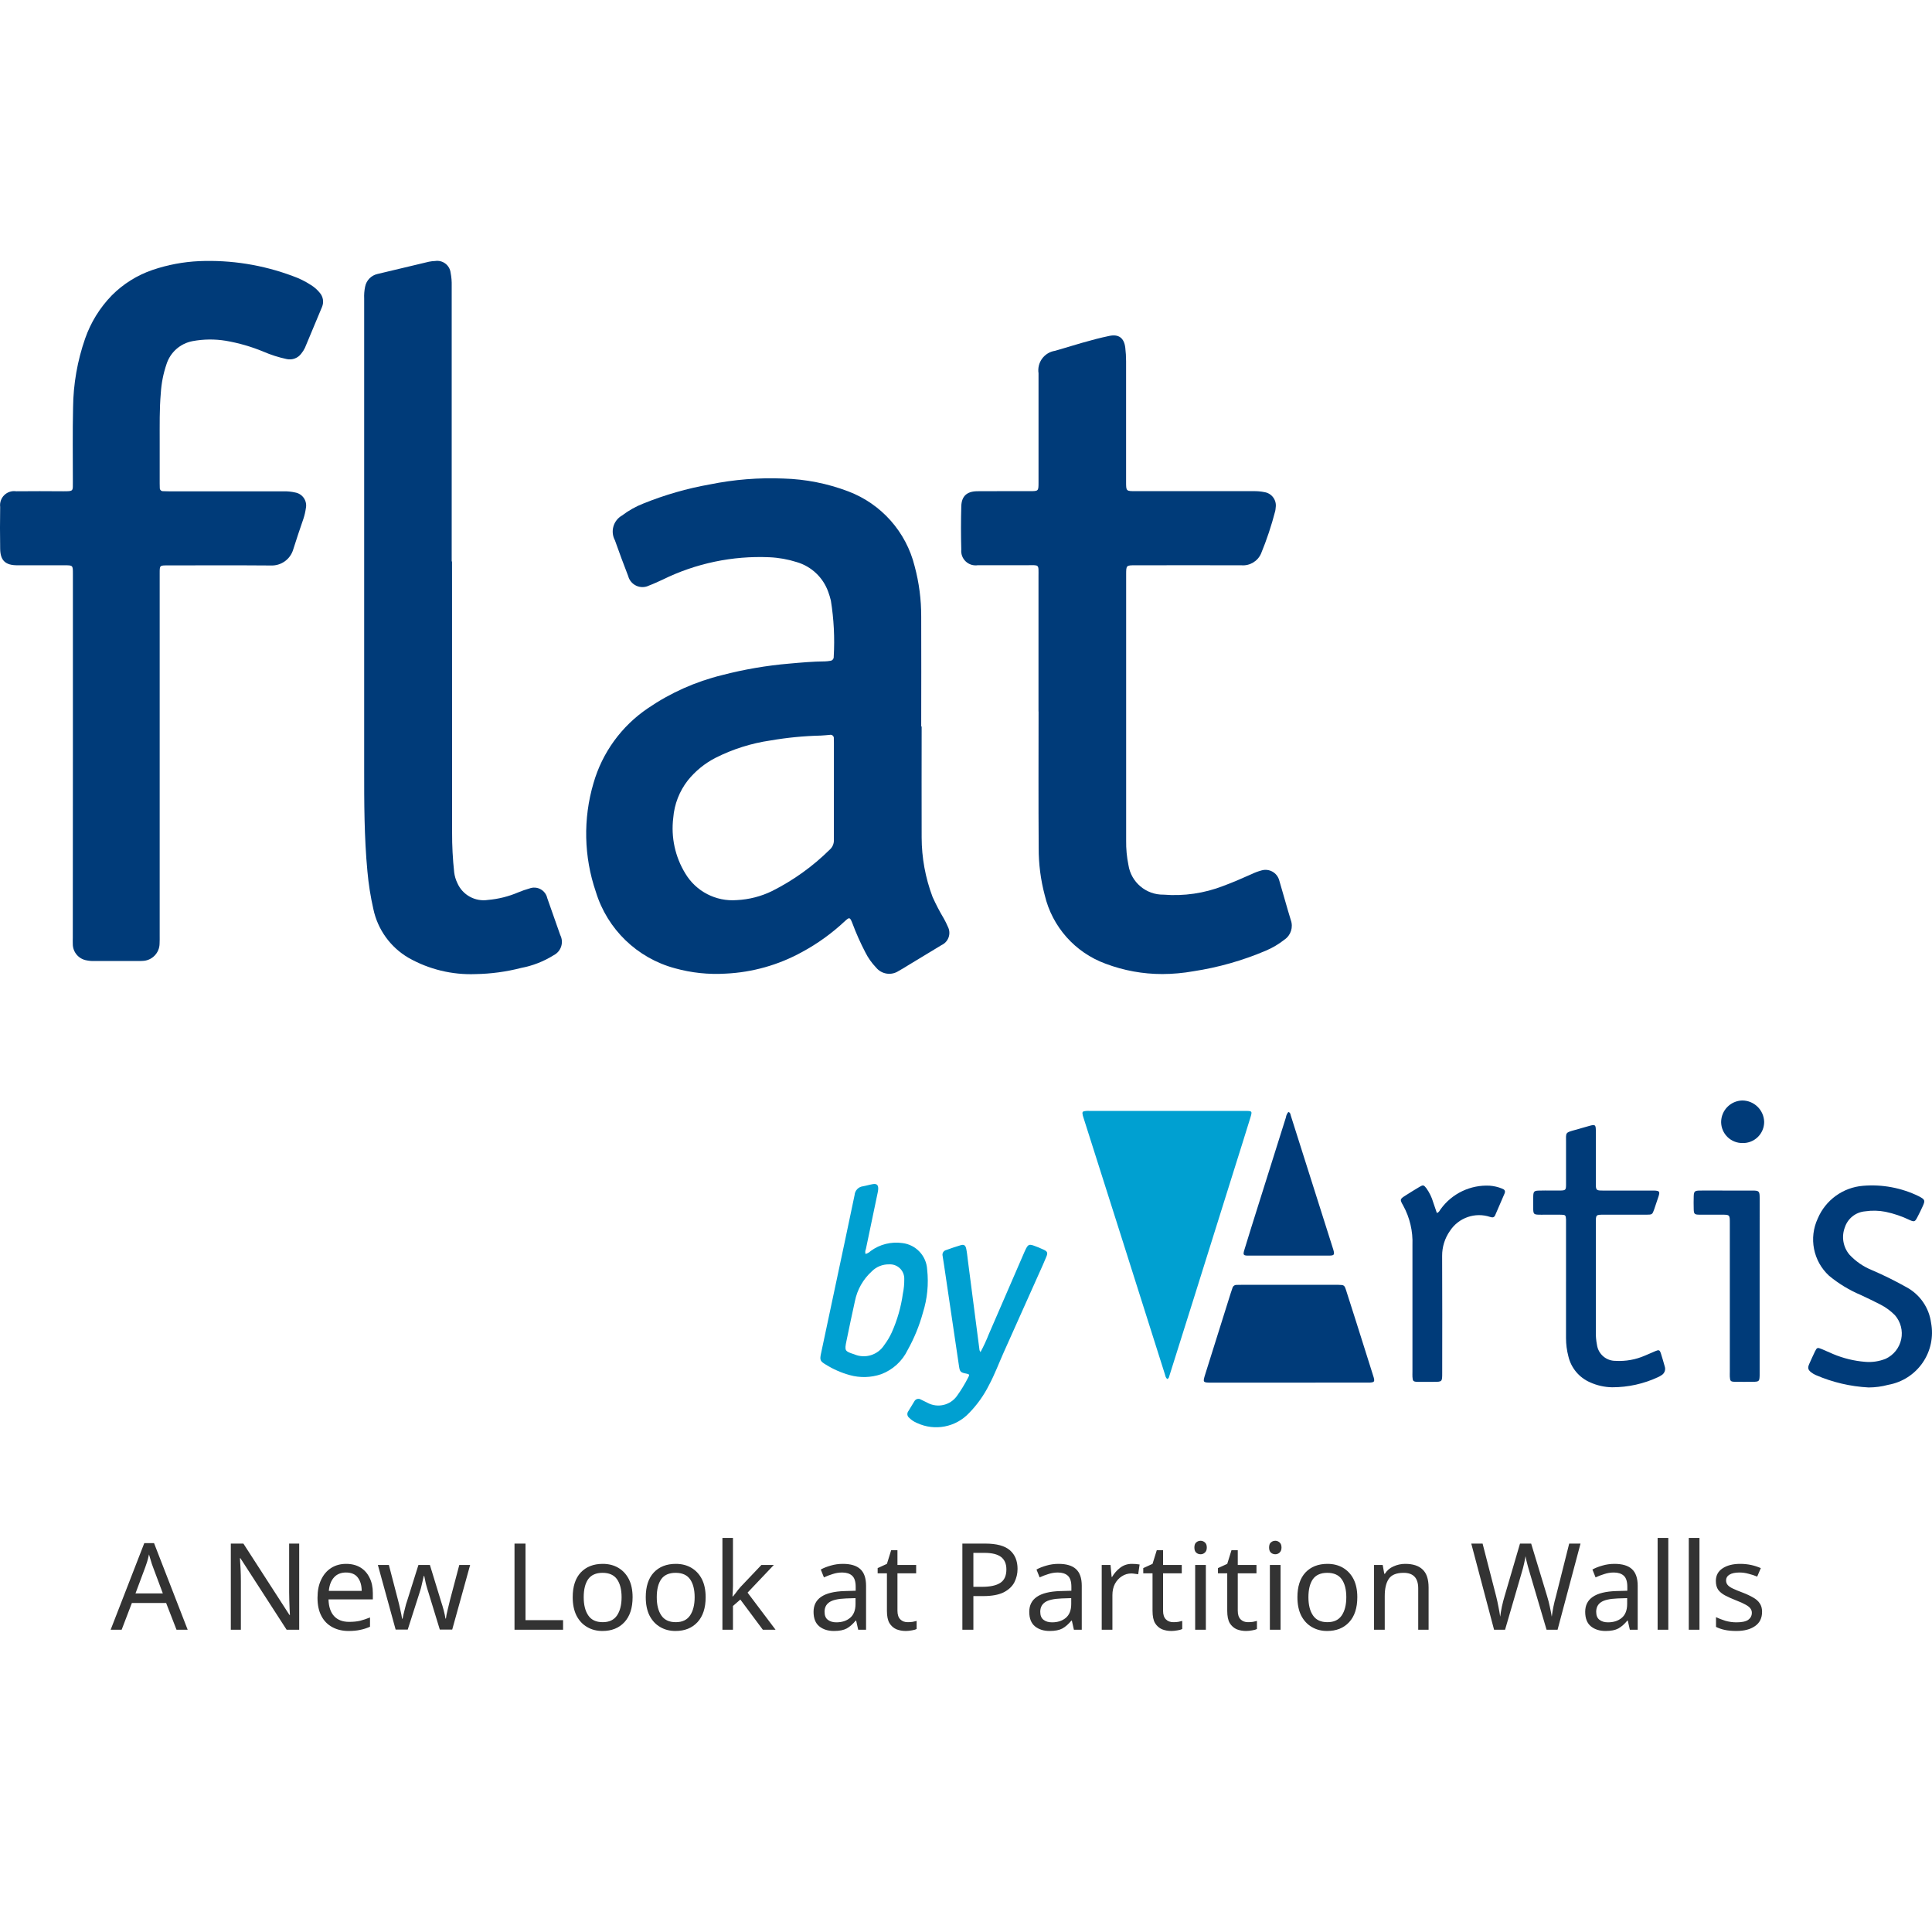
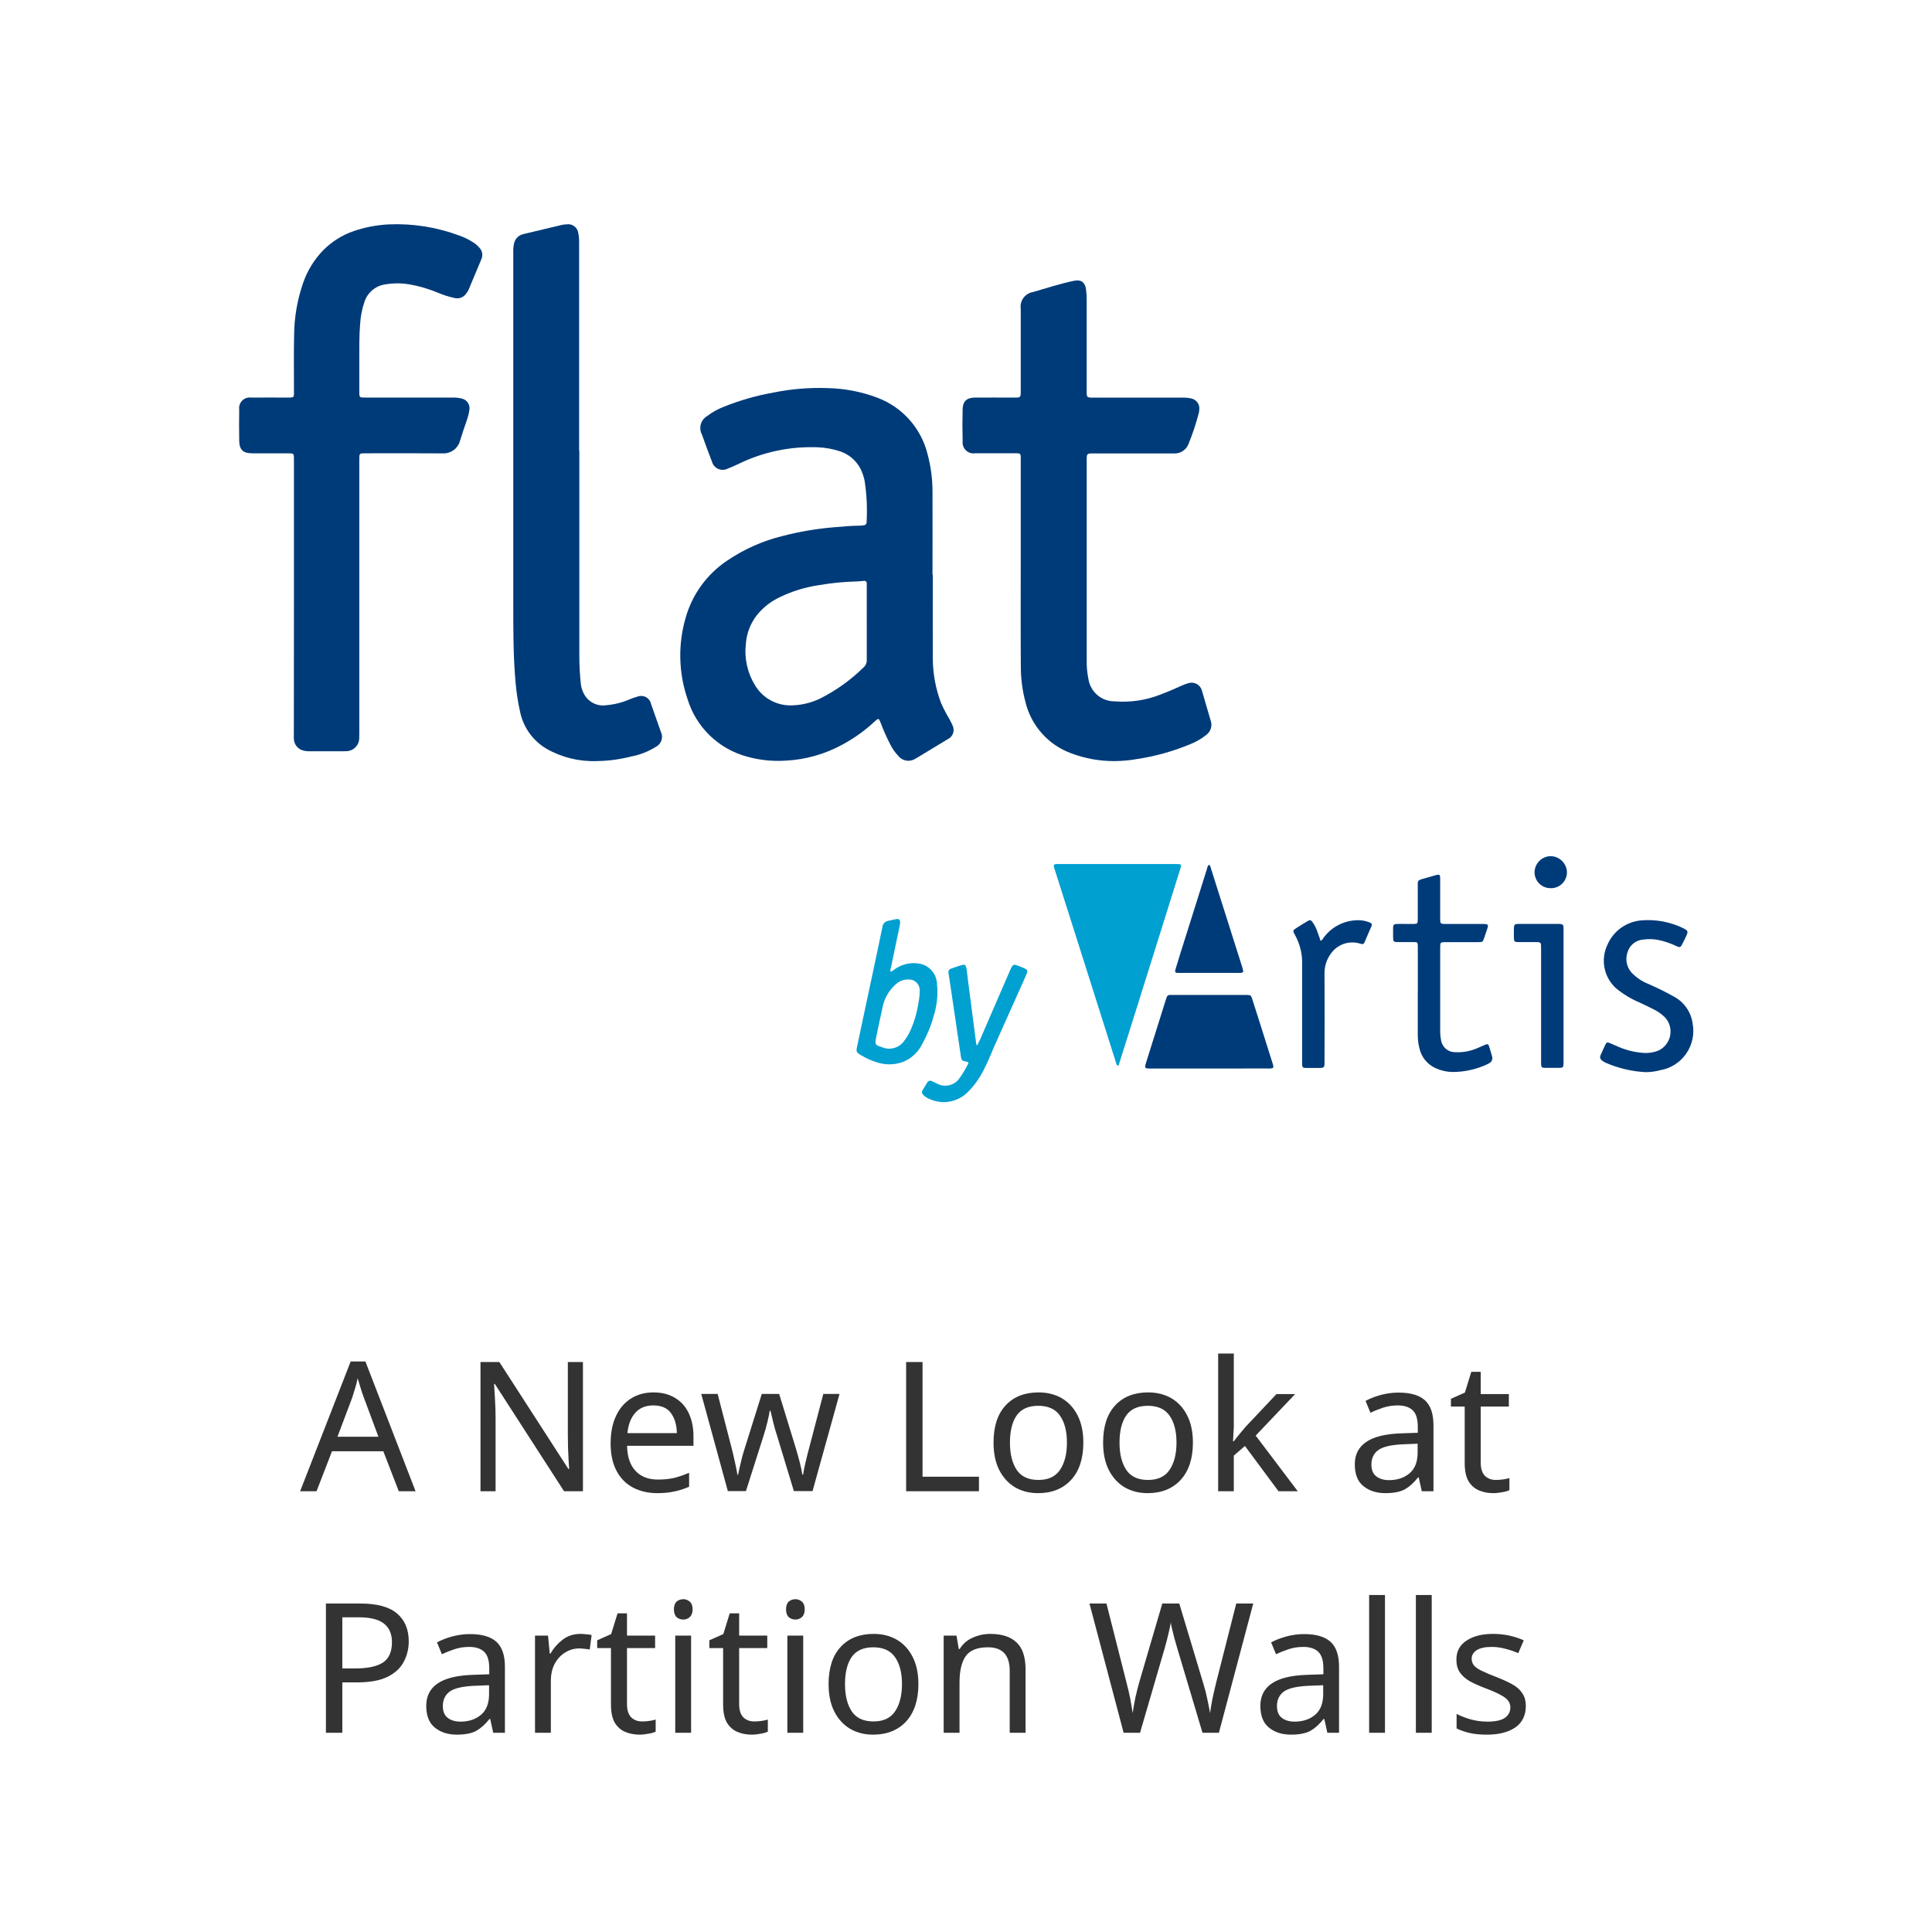
- <svg xmlns="http://www.w3.org/2000/svg" width="192.047" height="192" viewBox="0 0 192.047 192">
-   <g id="flat-by-artis" transform="translate(-8990.995 2986)">
-     <rect id="Rectangle_455" data-name="Rectangle 455" width="192" height="192" transform="translate(8991 -2986)" fill="none" />
-     <g id="FlatbyArtis-01" transform="translate(8991 -2960.08)">
-       <path id="Path_13" data-name="Path 13" d="M295.05,168.789c0,3.674-.014,7.345,0,11.019a16.821,16.821,0,0,0,1.083,5.913,20.949,20.949,0,0,0,1.121,2.152,8.05,8.05,0,0,1,.4.81,1.334,1.334,0,0,1-.622,1.827c-1.093.666-2.19,1.326-3.288,1.99-.323.2-.638.4-.97.577a1.688,1.688,0,0,1-2.254-.332,6.165,6.165,0,0,1-1.071-1.517,25.744,25.744,0,0,1-1.286-2.89c-.236-.605-.294-.624-.749-.2a20.359,20.359,0,0,1-4.251,3.064,17.454,17.454,0,0,1-7.6,2.148,15.329,15.329,0,0,1-5.028-.53,11.283,11.283,0,0,1-7.873-7.609,17.788,17.788,0,0,1-.233-10.79,13.478,13.478,0,0,1,5.4-7.446,22.589,22.589,0,0,1,7.39-3.3,40,40,0,0,1,6.672-1.142c1.182-.106,2.362-.212,3.549-.221a3.621,3.621,0,0,0,.5-.052.385.385,0,0,0,.37-.419,25.655,25.655,0,0,0-.283-5.572,7.439,7.439,0,0,0-.261-.864,4.736,4.736,0,0,0-3.125-2.96,10.54,10.54,0,0,0-2.718-.485,21.85,21.85,0,0,0-10.616,2.225c-.445.2-.888.414-1.347.584a1.467,1.467,0,0,1-2.082-.94c-.454-1.177-.9-2.36-1.316-3.549a1.837,1.837,0,0,1,.714-2.475,8.792,8.792,0,0,1,2.112-1.185,32.925,32.925,0,0,1,6.613-1.9,30.4,30.4,0,0,1,7.3-.584,19.654,19.654,0,0,1,6.453,1.276,10.7,10.7,0,0,1,6.6,7.442,18.98,18.98,0,0,1,.652,5.025c.017,3.636,0,7.272,0,10.906a.147.147,0,0,0,.044,0Zm-8.723,6.384v-4.745c0-.151,0-.3-.007-.452a.326.326,0,0,0-.4-.36c-.3.021-.6.064-.9.071a34.17,34.17,0,0,0-5,.487,17.764,17.764,0,0,0-5.468,1.729,8.535,8.535,0,0,0-2.739,2.232,6.945,6.945,0,0,0-1.455,3.735,8.571,8.571,0,0,0,1.2,5.525,5.457,5.457,0,0,0,5.108,2.647,9,9,0,0,0,3.532-.909,22.58,22.58,0,0,0,5.708-4.1,1.227,1.227,0,0,0,.419-.991c-.007-1.631,0-3.249,0-4.869Z" transform="translate(-203.44 -122.488)" fill="#003b79" />
-       <path id="Path_14" data-name="Path 14" d="M21.51,101.665V83.411c0-.831,0-.831-.838-.831H15.981c-1.17,0-1.677-.464-1.7-1.618q-.035-2.091,0-4.182a1.394,1.394,0,0,1,1.59-1.557c1.564-.019,3.127-.009,4.691,0,1.036,0,.942,0,.944-.966,0-2.449-.033-4.9.021-7.345a21.527,21.527,0,0,1,1.2-6.872,11.653,11.653,0,0,1,2.654-4.291,10.483,10.483,0,0,1,4.039-2.525,16.773,16.773,0,0,1,4.644-.878,23.707,23.707,0,0,1,9.3,1.484,8.449,8.449,0,0,1,1.823.9,3.44,3.44,0,0,1,.845.742,1.345,1.345,0,0,1,.243,1.427q-.841,2.035-1.7,4.067a2.745,2.745,0,0,1-.363.57,1.416,1.416,0,0,1-1.451.546,12.217,12.217,0,0,1-2.31-.737,17.541,17.541,0,0,0-3.737-1.081A9.593,9.593,0,0,0,33.4,60.3a3.372,3.372,0,0,0-2.583,2.284,10.966,10.966,0,0,0-.568,2.873c-.141,1.6-.108,3.2-.111,4.8v4.182c0,.151,0,.3.009.452a.31.31,0,0,0,.32.323c.188.012.377.014.565.014H42.449a4.82,4.82,0,0,1,1.177.12,1.312,1.312,0,0,1,1.041,1.568,5.932,5.932,0,0,1-.243,1.043c-.349,1.015-.695,2.032-1.015,3.057A2.219,2.219,0,0,1,41.2,82.6c-3.429-.028-6.855-.012-10.284-.009-.777,0-.779,0-.779.779v36c0,.264.007.528-.009.791a1.743,1.743,0,0,1-1.721,1.747c-.151.012-.3.009-.452.009h-4.3a3.279,3.279,0,0,1-.787-.066,1.648,1.648,0,0,1-1.368-1.639c-.012-.207,0-.414,0-.622Q21.508,110.619,21.51,101.665Z" transform="translate(-14.269 -52.309)" fill="#003b79" />
-       <path id="Path_15" data-name="Path 15" d="M427.58,121.2V107.8c0-1.281.122-1.13-1.163-1.135-1.62-.007-3.24,0-4.861,0a1.433,1.433,0,0,1-1.651-1.561c-.04-1.429-.04-2.864,0-4.293.028-1.015.56-1.491,1.6-1.5,1.733-.016,3.467,0,5.2-.007.876,0,.878,0,.878-.869V87.584a1.955,1.955,0,0,1,1.641-2.23c1.79-.52,3.563-1.1,5.391-1.481.951-.2,1.477.212,1.592,1.175a11.291,11.291,0,0,1,.08,1.352q-.007,5.991,0,11.982c0,.923,0,.923.947.923h11.7a4.988,4.988,0,0,1,1.123.1,1.34,1.34,0,0,1,1.1,1.535,2.27,2.27,0,0,1-.045.337,32.269,32.269,0,0,1-1.408,4.229,1.957,1.957,0,0,1-1.969,1.166c-3.5-.009-7.008,0-10.512,0-.928,0-.93,0-.93.928v26.448a11.256,11.256,0,0,0,.226,2.414,3.476,3.476,0,0,0,3.5,2.951,13.4,13.4,0,0,0,5.932-.867c.956-.353,1.886-.761,2.814-1.175a5.663,5.663,0,0,1,1.006-.372,1.412,1.412,0,0,1,1.733.973c.393,1.316.749,2.647,1.154,3.959a1.667,1.667,0,0,1-.622,1.95,8.07,8.07,0,0,1-1.9,1.119,29.888,29.888,0,0,1-7.157,2.028,17.963,17.963,0,0,1-3.09.278,15.945,15.945,0,0,1-5.638-1.027,9.609,9.609,0,0,1-6.052-6.818,17.984,17.984,0,0,1-.6-4.693c-.033-4.521-.012-9.043-.012-13.562Z" transform="translate(-324.355 -76.402)" fill="#003b79" />
-       <path id="Path_16" data-name="Path 16" d="M176.709,82.253q0,13.476.007,26.952a35.046,35.046,0,0,0,.207,3.945,3.408,3.408,0,0,0,.318,1.079,2.85,2.85,0,0,0,3.05,1.67,9.787,9.787,0,0,0,3-.751,9.675,9.675,0,0,1,1.119-.389,1.329,1.329,0,0,1,1.764.956q.65,1.837,1.293,3.676a1.486,1.486,0,0,1-.645,2,9.4,9.4,0,0,1-3.243,1.269,19.359,19.359,0,0,1-4.524.612,12.521,12.521,0,0,1-6.667-1.615,7.379,7.379,0,0,1-3.5-4.856,28.132,28.132,0,0,1-.589-3.735c-.323-3.417-.325-6.841-.323-10.27q.007-23.335,0-46.673a4.728,4.728,0,0,1,.094-1.18,1.61,1.61,0,0,1,1.232-1.265q2.554-.618,5.11-1.218a3.838,3.838,0,0,1,.617-.071,1.341,1.341,0,0,1,1.54,1.168,5.933,5.933,0,0,1,.108,1.293v27.4a.124.124,0,0,0,.032.008Z" transform="translate(-131.781 -52.364)" fill="#003b79" />
-       <path id="Path_17" data-name="Path 17" d="M479.59,437.8c-.193-.132-.2-.334-.257-.506q-2.07-6.517-4.131-13.037-.827-2.614-1.66-5.223l-2.31-7.27c-.016-.054-.038-.108-.049-.162-.085-.36-.04-.422.349-.452.113-.009.226,0,.339,0H487.3c.728,0,.742.009.537.681-.52,1.693-1.055,3.379-1.585,5.07q-2.02,6.443-4.039,12.886-1.219,3.882-2.444,7.762A.335.335,0,0,1,479.59,437.8Z" transform="translate(-363.554 -326.641)" fill="#00a0d1" />
-       <path id="Path_18" data-name="Path 18" d="M530.835,494.294H523.15c-.883,0-.89-.017-.631-.845q1.265-4.016,2.522-8.03c.057-.179.122-.356.179-.535a.414.414,0,0,1,.424-.306q.226-.007.452-.007h9.662c.558.012.594.028.763.553.344,1.057.678,2.117,1.013,3.174l1.632,5.171c.033.108.073.214.1.323.1.393.054.464-.356.495-.17.012-.339,0-.509,0Q534.624,494.3,530.835,494.294Z" transform="translate(-402.716 -382.775)" fill="#003b79" />
-       <path id="Path_19" data-name="Path 19" d="M664.655,432.66V426.5c-.021-.41-.059-.462-.462-.469-.659-.012-1.319,0-1.978,0-.815,0-.822-.007-.824-.812,0-.358-.009-.716.007-1.074.019-.41.1-.495.509-.511.452-.019.9-.007,1.357-.007.283,0,.565.007.848,0,.49-.014.542-.061.544-.568.007-1.413,0-2.826,0-4.239,0-.961-.113-.942.916-1.22.49-.132.975-.287,1.467-.417s.568-.085.579.424c.009.4,0,.791,0,1.187v4.126c0,.678.031.709.7.709H673.4c.549.021.608.094.445.6-.137.431-.283.86-.433,1.286-.174.487-.2.513-.735.513h-4.239c-.817,0-.82,0-.82.8v10.793a6.164,6.164,0,0,0,.113,1.347,1.851,1.851,0,0,0,1.849,1.59,6.37,6.37,0,0,0,2.92-.523c.349-.141.69-.3,1.039-.447s.429-.118.546.231c.144.429.257.867.384,1.3a.735.735,0,0,1-.341.876,2.022,2.022,0,0,1-.294.167,10.767,10.767,0,0,1-4.595,1.022,5.517,5.517,0,0,1-2.19-.49,3.746,3.746,0,0,1-2.164-2.6,7.142,7.142,0,0,1-.231-1.787v-5.652S664.657,432.66,664.655,432.66Z" transform="translate(-508.992 -331.204)" fill="#003b79" />
-       <path id="Path_20" data-name="Path 20" d="M783.511,462.6a15.227,15.227,0,0,1-5.247-1.232,2.154,2.154,0,0,1-.438-.257c-.351-.271-.389-.462-.2-.876s.365-.827.565-1.232c.181-.365.247-.389.617-.238.4.162.791.351,1.192.518a10.365,10.365,0,0,0,3.17.77,4.447,4.447,0,0,0,2.046-.306,2.769,2.769,0,0,0,.923-4.321,5.619,5.619,0,0,0-1.448-1.067c-.636-.33-1.283-.633-1.929-.94a12.724,12.724,0,0,1-3.177-1.922,4.907,4.907,0,0,1-1.121-5.7,5.352,5.352,0,0,1,4.5-3.243,10.6,10.6,0,0,1,5.534,1.036c.017.007.033.019.049.026.57.306.608.391.349.966-.17.377-.353.749-.546,1.116-.226.431-.3.464-.756.257a10.532,10.532,0,0,0-2.4-.817,5.971,5.971,0,0,0-2.025-.045,2.322,2.322,0,0,0-2.016,1.594,2.71,2.71,0,0,0,.459,2.713,6.247,6.247,0,0,0,2.214,1.528,35.889,35.889,0,0,1,3.441,1.7,4.736,4.736,0,0,1,2.456,3.537,5.266,5.266,0,0,1-4.255,6.172,7.5,7.5,0,0,1-1.957.263Z" transform="translate(-597.774 -350.602)" fill="#003b79" />
-       <path id="Path_21" data-name="Path 21" d="M365.017,448.982a1.15,1.15,0,0,0,.511-.294,4.306,4.306,0,0,1,3.156-.789,2.8,2.8,0,0,1,2.459,2.628,10.449,10.449,0,0,1-.422,4.291,16.62,16.62,0,0,1-1.512,3.7,4.8,4.8,0,0,1-2.645,2.419,5.285,5.285,0,0,1-3.116.087,9.039,9.039,0,0,1-2.374-1.039c-.572-.344-.619-.454-.483-1.107q.717-3.4,1.444-6.794c.633-2.984,1.274-5.965,1.893-8.951a.944.944,0,0,1,.81-.874c.334-.057.659-.16.994-.217.4-.068.56.075.546.487a2.615,2.615,0,0,1-.071.445q-.579,2.762-1.156,5.527A.688.688,0,0,0,365.017,448.982Zm2.324,1.034a2.339,2.339,0,0,0-1.707.7,5.429,5.429,0,0,0-1.67,2.944c-.294,1.321-.57,2.647-.843,3.97-.2.977-.17,1.022.77,1.326a2.418,2.418,0,0,0,2.986-.921,6.771,6.771,0,0,0,.749-1.258,14.169,14.169,0,0,0,1.1-3.836,6.711,6.711,0,0,0,.141-1.455,1.421,1.421,0,0,0-1.526-1.47Z" transform="translate(-278.985 -350.254)" fill="#00a0d1" />
-       <path id="Path_22" data-name="Path 22" d="M404.522,478.337a16.675,16.675,0,0,0,.831-1.794q1.78-4.091,3.549-8.19c.045-.1.092-.207.144-.306.214-.4.327-.454.772-.3a10.68,10.68,0,0,1,.991.407c.358.167.419.306.271.674-.233.575-.492,1.142-.747,1.707q-1.752,3.921-3.507,7.837c-.483,1.083-.9,2.2-1.46,3.245a11.014,11.014,0,0,1-1.957,2.751,4.492,4.492,0,0,1-5.2,1.01,2.334,2.334,0,0,1-.791-.532.458.458,0,0,1-.085-.612c.2-.339.407-.678.617-1.013a.456.456,0,0,1,.638-.177c.221.1.438.221.659.325a2.275,2.275,0,0,0,2.93-.671,13.866,13.866,0,0,0,1.116-1.83c.17-.287.127-.344-.191-.4-.546-.1-.631-.184-.709-.7q-.745-5.027-1.488-10.056c-.047-.316-.1-.634-.148-.949a.475.475,0,0,1,.344-.572c.48-.17.958-.341,1.446-.483.334-.1.485,0,.561.365.08.386.113.782.165,1.173q.576,4.451,1.154,8.9a1.7,1.7,0,0,0,.1.2Z" transform="translate(-307.064 -369.849)" fill="#00a0d1" />
-       <path id="Path_23" data-name="Path 23" d="M609.137,445.371c.233-.071.278-.254.379-.382a5.644,5.644,0,0,1,4.891-2.331,4.057,4.057,0,0,1,1.2.283c.252.092.377.226.252.511-.311.706-.615,1.415-.918,2.126-.1.243-.261.266-.5.188a3.461,3.461,0,0,0-4,1.382,4.263,4.263,0,0,0-.779,2.487c.021,3.879.009,7.76.007,11.638,0,.881,0,.881-.869.883-.528,0-1.055.009-1.583,0-.426-.012-.483-.075-.506-.5-.009-.17,0-.339,0-.509v-12.6a7.518,7.518,0,0,0-.916-3.907c-.367-.631-.337-.652.287-1.046.445-.28.893-.563,1.347-.829.339-.2.41-.181.657.134a4.65,4.65,0,0,1,.69,1.415C608.9,444.664,609.02,445.015,609.137,445.371Z" transform="translate(-466.314 -350.716)" fill="#003b79" />
-       <path id="Path_24" data-name="Path 24" d="M543.629,411.62c.212.059.2.238.247.37q2.1,6.591,4.18,13.183c.012.035.024.071.035.108.153.532.106.612-.429.615q-4.009.007-8.016,0c-.485,0-.539-.075-.4-.539q.643-2.105,1.307-4.2,1.413-4.5,2.831-8.991a1.065,1.065,0,0,1,.245-.546Z" transform="translate(-415.567 -327.004)" fill="#003b79" />
-       <path id="Path_25" data-name="Path 25" d="M735.68,454.3v8.819c-.014.591-.054.636-.655.643s-1.206.009-1.809,0c-.422-.009-.478-.08-.5-.5-.009-.17,0-.339,0-.509V447.992c0-.841,0-.841-.831-.841h-2.148c-.537,0-.6-.059-.61-.57q-.018-.622,0-1.243c.014-.5.089-.579.61-.586.81-.009,1.62,0,2.43,0h2.769c.69,0,.744.054.747.737Q735.681,449.893,735.68,454.3Z" transform="translate(-560.771 -352.327)" fill="#003b79" />
-       <path id="Path_26" data-name="Path 26" d="M742.884,410.989a2.1,2.1,0,0,1-2.145-2.084,2.156,2.156,0,0,1,2.1-2.145,2.184,2.184,0,0,1,2.178,2.131,2.1,2.1,0,0,1-2.133,2.1Z" transform="translate(-569.658 -323.288)" fill="#003b79" />
+ <svg xmlns="http://www.w3.org/2000/svg" width="160" height="160" viewBox="0 0 160 160">
+   <g id="flat-by-artis" transform="translate(-8991 2986)">
+     <rect id="Rectangle_455" data-name="Rectangle 455" width="160" height="160" transform="translate(8991 -2986)" fill="none" />
+     <g id="FlatbyArtis-01" transform="translate(9010.799 -2967.436)">
+       <path id="Path_13" data-name="Path 13" d="M282.615,159.586c0,2.3-.009,4.606,0,6.91a10.547,10.547,0,0,0,.679,3.708,13.126,13.126,0,0,0,.7,1.349,5.064,5.064,0,0,1,.251.508.837.837,0,0,1-.39,1.146c-.685.418-1.373.832-2.062,1.248-.2.125-.4.251-.608.362a1.059,1.059,0,0,1-1.413-.208,3.867,3.867,0,0,1-.672-.951,16.156,16.156,0,0,1-.806-1.812c-.148-.379-.184-.391-.47-.125a12.767,12.767,0,0,1-2.666,1.921,10.945,10.945,0,0,1-4.766,1.347,9.612,9.612,0,0,1-3.153-.332,7.075,7.075,0,0,1-4.937-4.772,11.155,11.155,0,0,1-.146-6.766,8.452,8.452,0,0,1,3.386-4.669,14.165,14.165,0,0,1,4.634-2.069,25.085,25.085,0,0,1,4.184-.716c.741-.066,1.481-.133,2.226-.139a2.275,2.275,0,0,0,.314-.033.241.241,0,0,0,.232-.263,16.089,16.089,0,0,0-.177-3.494,4.663,4.663,0,0,0-.164-.542,2.97,2.97,0,0,0-1.96-1.856,6.608,6.608,0,0,0-1.7-.3,13.7,13.7,0,0,0-6.657,1.4c-.279.125-.557.26-.845.366a.92.92,0,0,1-1.306-.589c-.285-.738-.564-1.48-.825-2.226a1.152,1.152,0,0,1,.448-1.552,5.513,5.513,0,0,1,1.324-.743,20.648,20.648,0,0,1,4.147-1.191,19.064,19.064,0,0,1,4.578-.366,12.325,12.325,0,0,1,4.047.8,6.71,6.71,0,0,1,4.139,4.667,11.9,11.9,0,0,1,.409,3.151c.011,2.28,0,4.56,0,6.839a.092.092,0,0,0,.028,0Zm-5.47,4v-2.976c0-.095,0-.188,0-.283a.2.2,0,0,0-.251-.226c-.188.013-.376.04-.564.045a21.427,21.427,0,0,0-3.135.305,11.14,11.14,0,0,0-3.429,1.084,5.352,5.352,0,0,0-1.718,1.4,4.355,4.355,0,0,0-.912,2.342,5.375,5.375,0,0,0,.753,3.465,3.422,3.422,0,0,0,3.2,1.66,5.643,5.643,0,0,0,2.215-.57,14.16,14.16,0,0,0,3.579-2.571.769.769,0,0,0,.263-.621c0-1.023,0-2.037,0-3.053Z" transform="translate(-225.163 -130.557)" fill="#003b79" />
+       <path id="Path_14" data-name="Path 14" d="M18.808,83.266V71.819c0-.521,0-.521-.526-.521H15.341c-.734,0-1.052-.291-1.066-1.015q-.022-1.311,0-2.622a.874.874,0,0,1,1-.976c.981-.012,1.961-.006,2.942,0,.65,0,.591,0,.592-.606,0-1.536-.021-3.073.013-4.606a13.5,13.5,0,0,1,.753-4.309,7.307,7.307,0,0,1,1.664-2.691,6.574,6.574,0,0,1,2.533-1.583,10.518,10.518,0,0,1,2.912-.551,14.866,14.866,0,0,1,5.832.931,5.3,5.3,0,0,1,1.143.564,2.157,2.157,0,0,1,.53.465.843.843,0,0,1,.152.895q-.527,1.276-1.066,2.55a1.721,1.721,0,0,1-.228.357.888.888,0,0,1-.91.342,7.661,7.661,0,0,1-1.449-.462,11,11,0,0,0-2.343-.678,6.016,6.016,0,0,0-2.078.023,2.115,2.115,0,0,0-1.62,1.432,6.877,6.877,0,0,0-.356,1.8c-.088,1-.068,2.007-.07,3.01v2.622c0,.095,0,.188.006.283a.194.194,0,0,0,.2.2c.118.008.236.009.354.009h7.16a3.022,3.022,0,0,1,.738.075.823.823,0,0,1,.653.983,3.72,3.72,0,0,1-.152.654c-.219.636-.436,1.274-.636,1.917a1.392,1.392,0,0,1-1.385.993c-2.15-.018-4.3-.008-6.449-.006-.487,0-.489,0-.489.489V94.368c0,.166,0,.331-.006.5a1.093,1.093,0,0,1-1.079,1.1c-.095.008-.188.006-.283.006h-2.7a2.056,2.056,0,0,1-.494-.041A1.033,1.033,0,0,1,18.8,94.9c-.008-.13,0-.26,0-.39Q18.806,88.881,18.808,83.266Z" transform="translate(-14.263 -52.321)" fill="#003b79" />
+       <path id="Path_15" data-name="Path 15" d="M424.707,107.262v-8.4c0-.8.077-.709-.729-.712-1.016,0-2.032,0-3.048,0a.9.9,0,0,1-1.035-.979c-.025-.9-.025-1.8,0-2.692.018-.636.351-.935,1-.941,1.087-.01,2.174,0,3.261,0,.549,0,.551,0,.551-.545v-6.8a1.226,1.226,0,0,1,1.029-1.4c1.122-.326,2.234-.69,3.381-.929.6-.125.926.133,1,.737a7.086,7.086,0,0,1,.05.848q0,3.757,0,7.514c0,.579,0,.579.594.579H438.1a3.127,3.127,0,0,1,.7.063.84.84,0,0,1,.69.963,1.424,1.424,0,0,1-.028.211,20.235,20.235,0,0,1-.883,2.652,1.227,1.227,0,0,1-1.235.731c-2.195-.006-4.395,0-6.592,0-.582,0-.583,0-.583.582v16.585a7.059,7.059,0,0,0,.142,1.514,2.18,2.18,0,0,0,2.195,1.851,8.4,8.4,0,0,0,3.72-.544c.6-.221,1.183-.477,1.765-.737a3.55,3.55,0,0,1,.631-.233.885.885,0,0,1,1.087.61c.246.825.47,1.66.724,2.483a1.045,1.045,0,0,1-.39,1.223,5.061,5.061,0,0,1-1.191.7,18.742,18.742,0,0,1-4.488,1.272,11.267,11.267,0,0,1-1.938.174,10,10,0,0,1-3.536-.644,6.026,6.026,0,0,1-3.8-4.275,11.278,11.278,0,0,1-.376-2.943c-.021-2.835-.008-5.671-.008-8.5Z" transform="translate(-359.972 -79.175)" fill="#003b79" />
+       <path id="Path_16" data-name="Path 16" d="M173.451,71.11q0,8.451,0,16.9a21.986,21.986,0,0,0,.13,2.474,2.137,2.137,0,0,0,.2.677A1.787,1.787,0,0,0,175.7,92.21a6.137,6.137,0,0,0,1.881-.471,6.069,6.069,0,0,1,.7-.244.833.833,0,0,1,1.106.6q.408,1.152.811,2.305a.932.932,0,0,1-.4,1.254,5.9,5.9,0,0,1-2.034.8,12.139,12.139,0,0,1-2.837.384,7.852,7.852,0,0,1-4.181-1.013,4.627,4.627,0,0,1-2.195-3.045,17.643,17.643,0,0,1-.369-2.342c-.2-2.143-.2-4.29-.2-6.44q0-14.633,0-29.268a2.965,2.965,0,0,1,.059-.74,1.01,1.01,0,0,1,.773-.793q1.6-.388,3.2-.764a2.407,2.407,0,0,1,.387-.045.841.841,0,0,1,.966.732,3.72,3.72,0,0,1,.068.811V71.109l.02.005Z" transform="translate(-145.273 -52.373)" fill="#003b79" />
+       <path id="Path_17" data-name="Path 17" d="M476.441,427.86c-.121-.083-.125-.209-.161-.317q-1.3-4.087-2.591-8.175-.519-1.639-1.041-3.275l-1.449-4.559c-.01-.034-.024-.068-.031-.1-.053-.226-.025-.265.219-.283.071-.006.142,0,.213,0h9.675c.457,0,.465.006.337.427-.326,1.062-.662,2.119-.994,3.179l-2.533,8.081q-.764,2.434-1.533,4.867A.21.21,0,0,1,476.441,427.86Z" transform="translate(-403.673 -358.159)" fill="#00a0d1" />
+       <path id="Path_18" data-name="Path 18" d="M527.679,490.668h-4.819c-.554,0-.558-.011-.4-.53q.793-2.518,1.582-5.036c.036-.112.077-.223.112-.336a.26.26,0,0,1,.266-.192q.142,0,.283,0h6.059c.35.008.372.018.479.347.216.663.425,1.328.635,1.99l1.023,3.243c.021.068.046.134.063.2.063.246.034.291-.223.31-.107.008-.213,0-.319,0Q530.055,490.672,527.679,490.668Z" transform="translate(-447.333 -420.741)" fill="#003b79" />
+       <path id="Path_19" data-name="Path 19" d="M663.437,426.865V423c-.013-.257-.037-.29-.29-.294-.413-.008-.827,0-1.24,0-.511,0-.516,0-.517-.509,0-.224-.006-.449,0-.674.012-.257.063-.31.319-.32.283-.012.564,0,.851,0,.177,0,.354,0,.532,0,.307-.009.34-.038.341-.356,0-.886,0-1.772,0-2.658,0-.6-.071-.591.574-.765.307-.083.611-.18.92-.262s.356-.053.363.266c.006.251,0,.5,0,.744v2.587c0,.425.019.445.439.445h3.187c.344.013.381.059.279.376-.086.27-.177.539-.271.806-.109.305-.125.322-.461.322h-2.658c-.512,0-.514,0-.514.5v6.768a3.871,3.871,0,0,0,.071.845,1.161,1.161,0,0,0,1.16,1,4,4,0,0,0,1.831-.328c.219-.088.433-.188.651-.28s.269-.074.342.145c.09.269.161.544.241.815a.461.461,0,0,1-.214.549,1.265,1.265,0,0,1-.184.1,6.752,6.752,0,0,1-2.881.641,3.46,3.46,0,0,1-1.373-.307,2.349,2.349,0,0,1-1.357-1.63,4.479,4.479,0,0,1-.145-1.121v-3.544S663.438,426.865,663.437,426.865Z" transform="translate(-565.819 -363.249)" fill="#003b79" />
+       <path id="Path_20" data-name="Path 20" d="M781.274,455.111a9.548,9.548,0,0,1-3.29-.773,1.35,1.35,0,0,1-.275-.161c-.22-.17-.244-.29-.125-.549s.229-.519.354-.773c.114-.229.155-.244.387-.149.251.1.5.22.747.325a6.5,6.5,0,0,0,1.988.483,2.789,2.789,0,0,0,1.283-.192,1.736,1.736,0,0,0,.579-2.71,3.525,3.525,0,0,0-.908-.669c-.4-.207-.8-.4-1.21-.589a7.978,7.978,0,0,1-1.992-1.205,3.077,3.077,0,0,1-.7-3.574,3.356,3.356,0,0,1,2.822-2.034,6.647,6.647,0,0,1,3.47.65c.011,0,.021.012.031.016.357.192.381.245.219.606-.107.236-.221.47-.342.7-.142.27-.188.291-.474.161a6.6,6.6,0,0,0-1.505-.512,3.744,3.744,0,0,0-1.27-.028,1.456,1.456,0,0,0-1.264,1,1.7,1.7,0,0,0,.288,1.7,3.917,3.917,0,0,0,1.388.958,22.522,22.522,0,0,1,2.158,1.066,2.97,2.97,0,0,1,1.54,2.218,3.3,3.3,0,0,1-2.668,3.87,4.7,4.7,0,0,1-1.227.165Z" transform="translate(-664.797 -384.883)" fill="#003b79" />
+       <path id="Path_21" data-name="Path 21" d="M363.343,446.388a.721.721,0,0,0,.32-.184,2.7,2.7,0,0,1,1.979-.495,1.756,1.756,0,0,1,1.542,1.648,6.553,6.553,0,0,1-.265,2.691,10.423,10.423,0,0,1-.948,2.32,3.01,3.01,0,0,1-1.659,1.517,3.314,3.314,0,0,1-1.954.055,5.67,5.67,0,0,1-1.489-.652c-.359-.216-.388-.285-.3-.694q.45-2.132.906-4.26c.4-1.871.8-3.741,1.187-5.613a.592.592,0,0,1,.508-.548c.209-.036.413-.1.623-.136.251-.043.351.047.342.305a1.64,1.64,0,0,1-.044.279q-.363,1.732-.725,3.466A.431.431,0,0,0,363.343,446.388Zm1.457.648a1.467,1.467,0,0,0-1.07.439,3.4,3.4,0,0,0-1.047,1.846c-.184.828-.357,1.66-.529,2.49-.125.613-.107.641.483.832a1.516,1.516,0,0,0,1.872-.578,4.248,4.248,0,0,0,.47-.789,8.884,8.884,0,0,0,.69-2.406,4.207,4.207,0,0,0,.088-.912.891.891,0,0,0-.957-.922Z" transform="translate(-309.389 -384.482)" fill="#00a0d1" />
+       <path id="Path_22" data-name="Path 22" d="M401.811,474.358a10.457,10.457,0,0,0,.521-1.125q1.116-2.565,2.226-5.136c.028-.063.058-.13.09-.192.134-.251.205-.285.484-.188a6.7,6.7,0,0,1,.621.255c.224.1.263.192.17.423-.146.361-.309.716-.468,1.07q-1.1,2.459-2.2,4.915c-.3.679-.564,1.38-.916,2.035a6.906,6.906,0,0,1-1.227,1.725,2.817,2.817,0,0,1-3.261.633,1.464,1.464,0,0,1-.5-.334.287.287,0,0,1-.053-.384c.125-.213.255-.425.387-.635a.286.286,0,0,1,.4-.111c.139.063.275.139.413.2a1.427,1.427,0,0,0,1.837-.421,8.7,8.7,0,0,0,.7-1.148c.107-.18.08-.216-.12-.251-.342-.063-.4-.115-.445-.439q-.467-3.152-.933-6.306c-.029-.2-.063-.4-.093-.6a.3.3,0,0,1,.216-.359c.3-.107.6-.214.907-.3.209-.063.3,0,.352.229s.071.49.1.736q.361,2.791.724,5.581a1.064,1.064,0,0,0,.063.125Z" transform="translate(-340.693 -406.332)" fill="#00a0d1" />
+       <path id="Path_23" data-name="Path 23" d="M607.8,444.351c.146-.045.174-.159.238-.24a3.54,3.54,0,0,1,3.067-1.462,2.543,2.543,0,0,1,.752.177c.158.058.236.142.158.32-.2.443-.386.887-.576,1.333-.063.152-.164.167-.314.118a2.17,2.17,0,0,0-2.508.867,2.673,2.673,0,0,0-.489,1.56c.013,2.432.006,4.866,0,7.3,0,.552,0,.552-.545.554-.331,0-.662.006-.993,0-.267-.008-.3-.047-.317-.314-.006-.107,0-.213,0-.319v-7.9a4.715,4.715,0,0,0-.574-2.45c-.23-.4-.211-.409.18-.656.279-.176.56-.353.845-.52.213-.125.257-.113.412.084a2.917,2.917,0,0,1,.433.887C607.654,443.907,607.729,444.127,607.8,444.351Z" transform="translate(-518.236 -384.999)" fill="#003b79" />
+       <path id="Path_24" data-name="Path 24" d="M541.97,411.62c.133.037.125.149.155.232q1.317,4.133,2.621,8.267c.008.022.015.045.022.068.1.334.067.384-.269.386q-2.514,0-5.027,0c-.3,0-.338-.047-.251-.338q.4-1.32.82-2.634.886-2.822,1.775-5.638a.667.667,0,0,1,.154-.342Z" transform="translate(-461.66 -358.564)" fill="#003b79" />
+       <path id="Path_25" data-name="Path 25" d="M733.233,450.738v5.53c-.009.371-.034.4-.411.4s-.756.006-1.134,0c-.265-.006-.3-.05-.314-.314-.006-.107,0-.213,0-.319v-9.256c0-.527,0-.527-.521-.527h-1.347c-.337,0-.376-.037-.383-.357q-.011-.39,0-.78c.009-.314.056-.363.383-.367.508-.006,1.016,0,1.524,0h1.736c.433,0,.467.034.468.462Q733.234,447.974,733.233,450.738Z" transform="translate(-623.546 -386.797)" fill="#003b79" />
+       <path id="Path_26" data-name="Path 26" d="M742.084,409.412a1.317,1.317,0,0,1-1.345-1.307,1.352,1.352,0,0,1,1.317-1.345,1.37,1.37,0,0,1,1.366,1.336,1.317,1.317,0,0,1-1.338,1.317Z" transform="translate(-633.452 -354.421)" fill="#003b79" />
    </g>
-     <text id="A_New_Look_at_Partition_Walls" data-name="A New Look at Partition Walls" transform="translate(9001.994 -2824)" fill="#333" font-size="12" font-family="Poppins-Regular, Poppins">
-       <tspan x="0" y="0">A New Look at Partition Walls</tspan>
+     <text id="A_New_Look_at_Partition_Walls" data-name="A New Look at Partition Walls" transform="translate(9069.495 -2862.5)" fill="#333" font-size="15" font-family="Poppins-Regular, Poppins">
+       <tspan x="-53.64" y="0">A New Look at </tspan>
+       <tspan x="-52.957" y="20">Partition Walls</tspan>
    </text>
  </g>
</svg>
